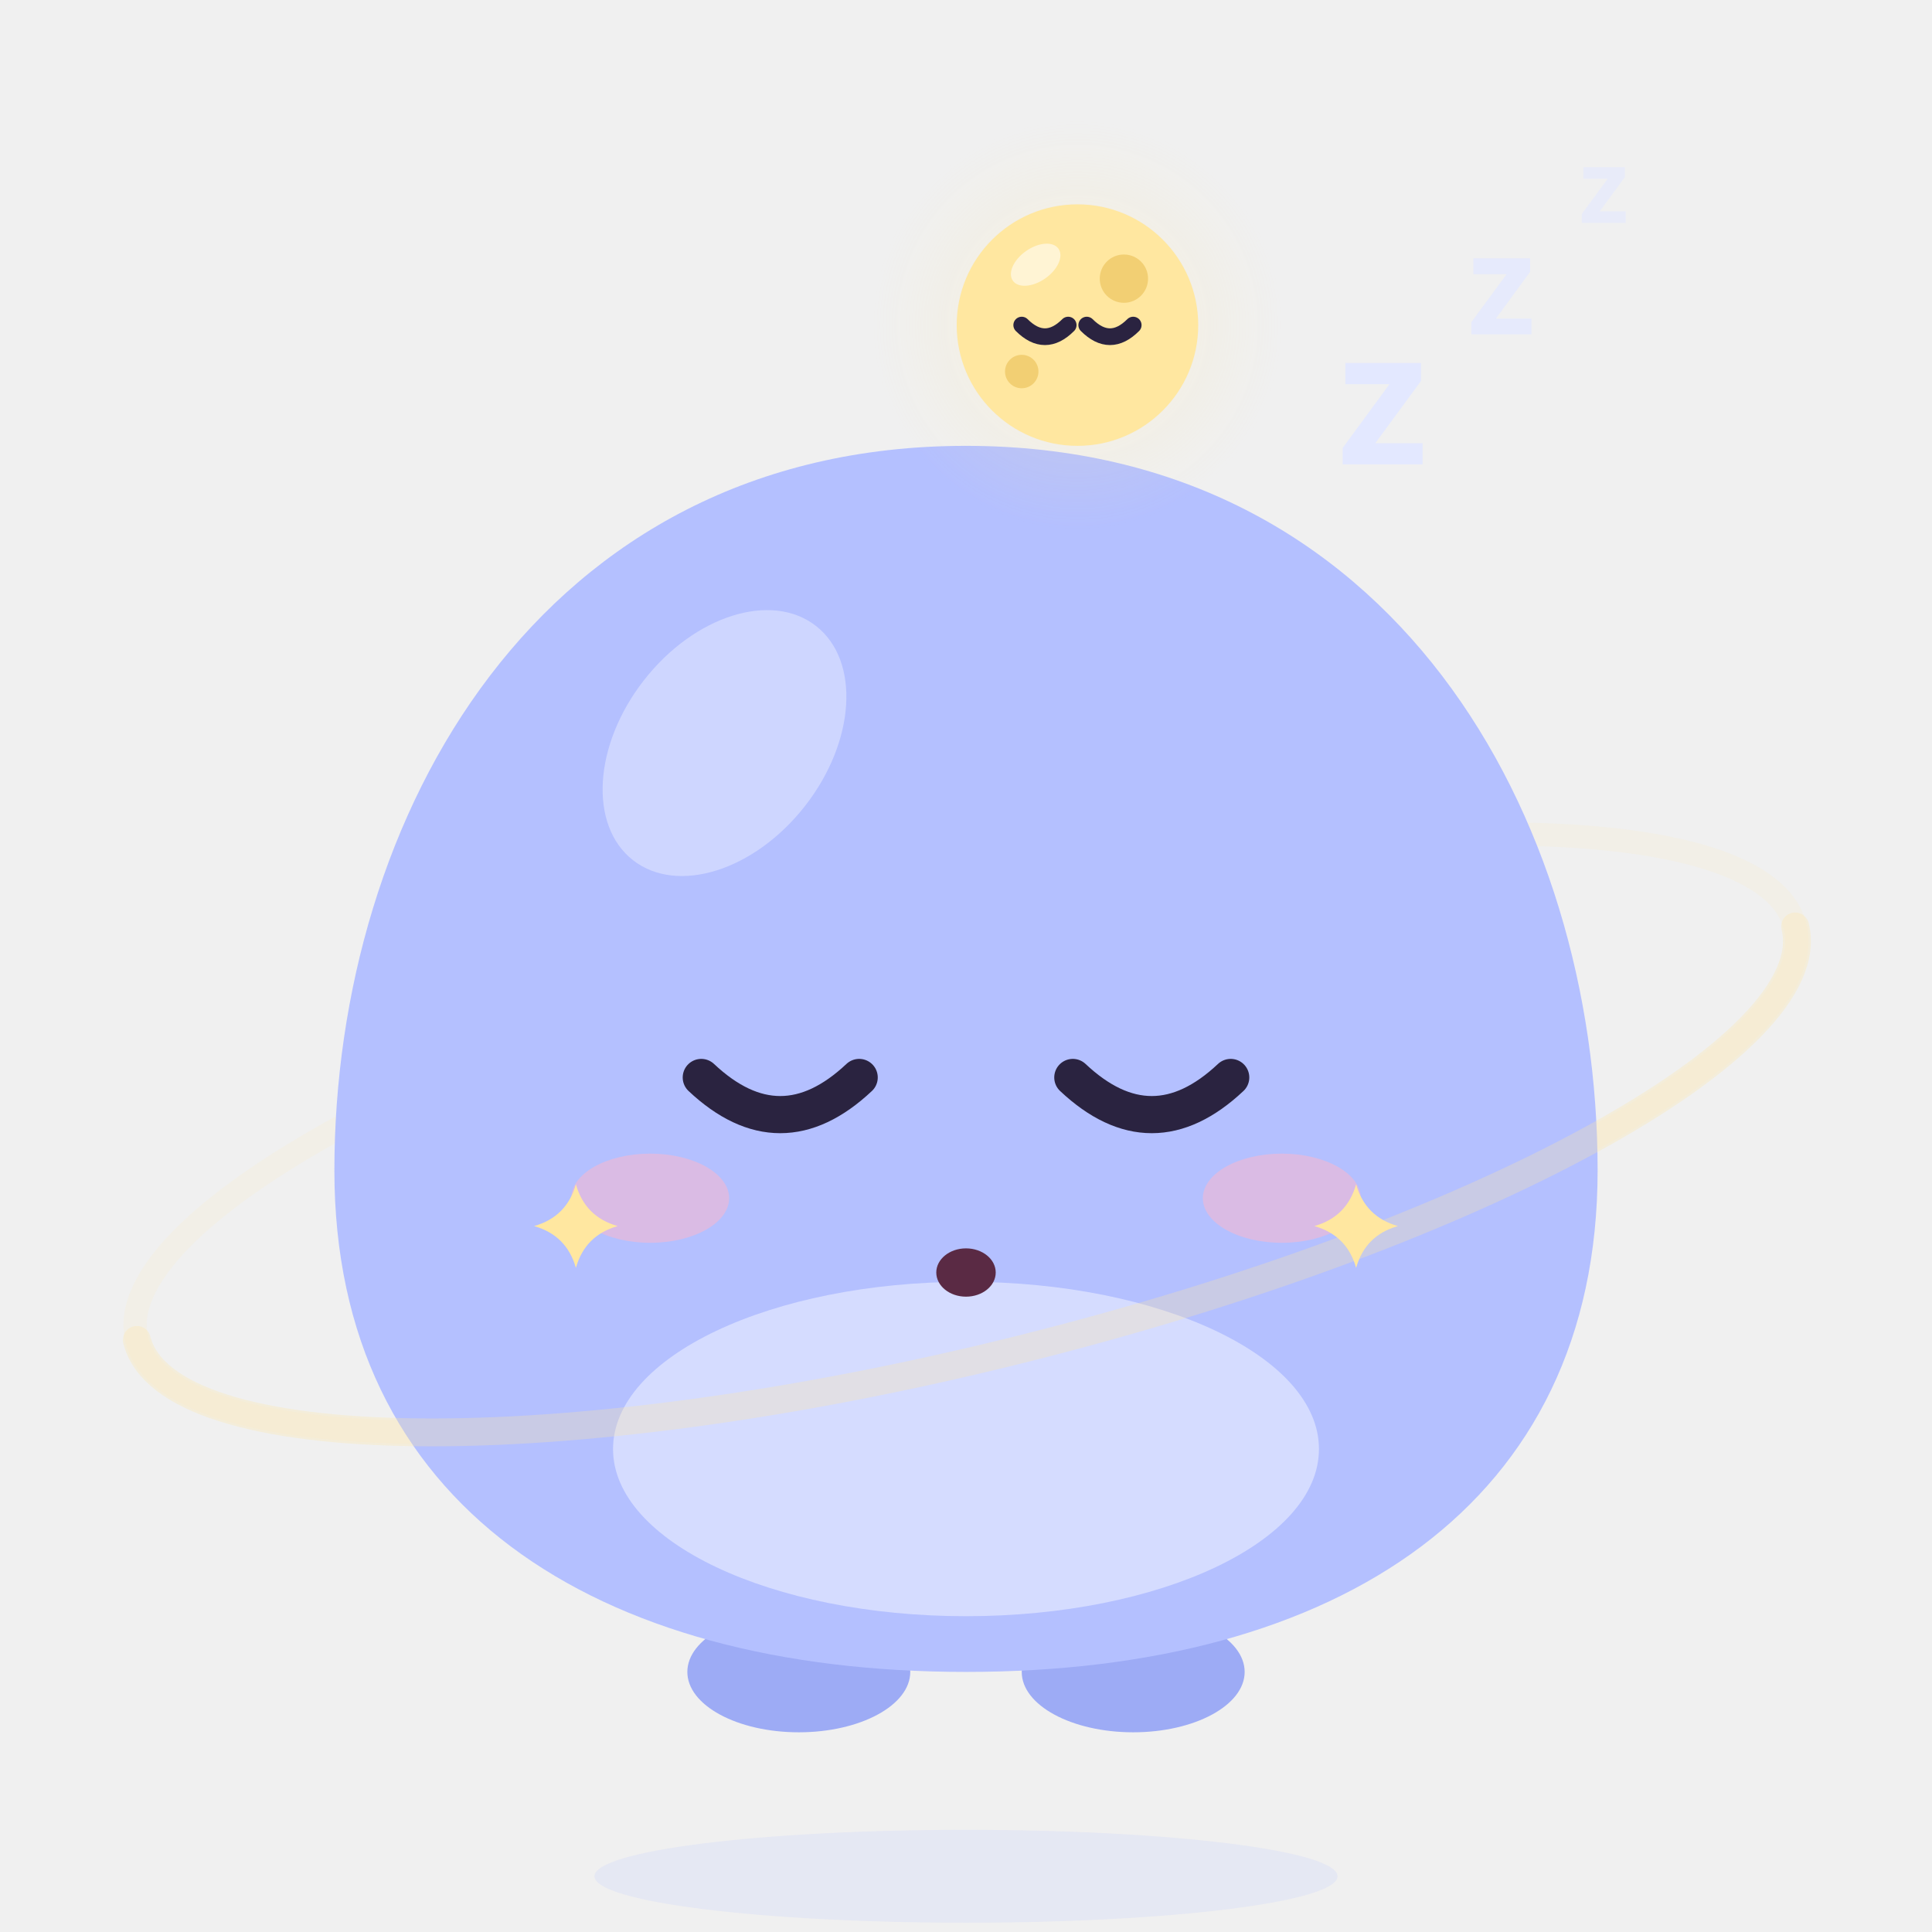
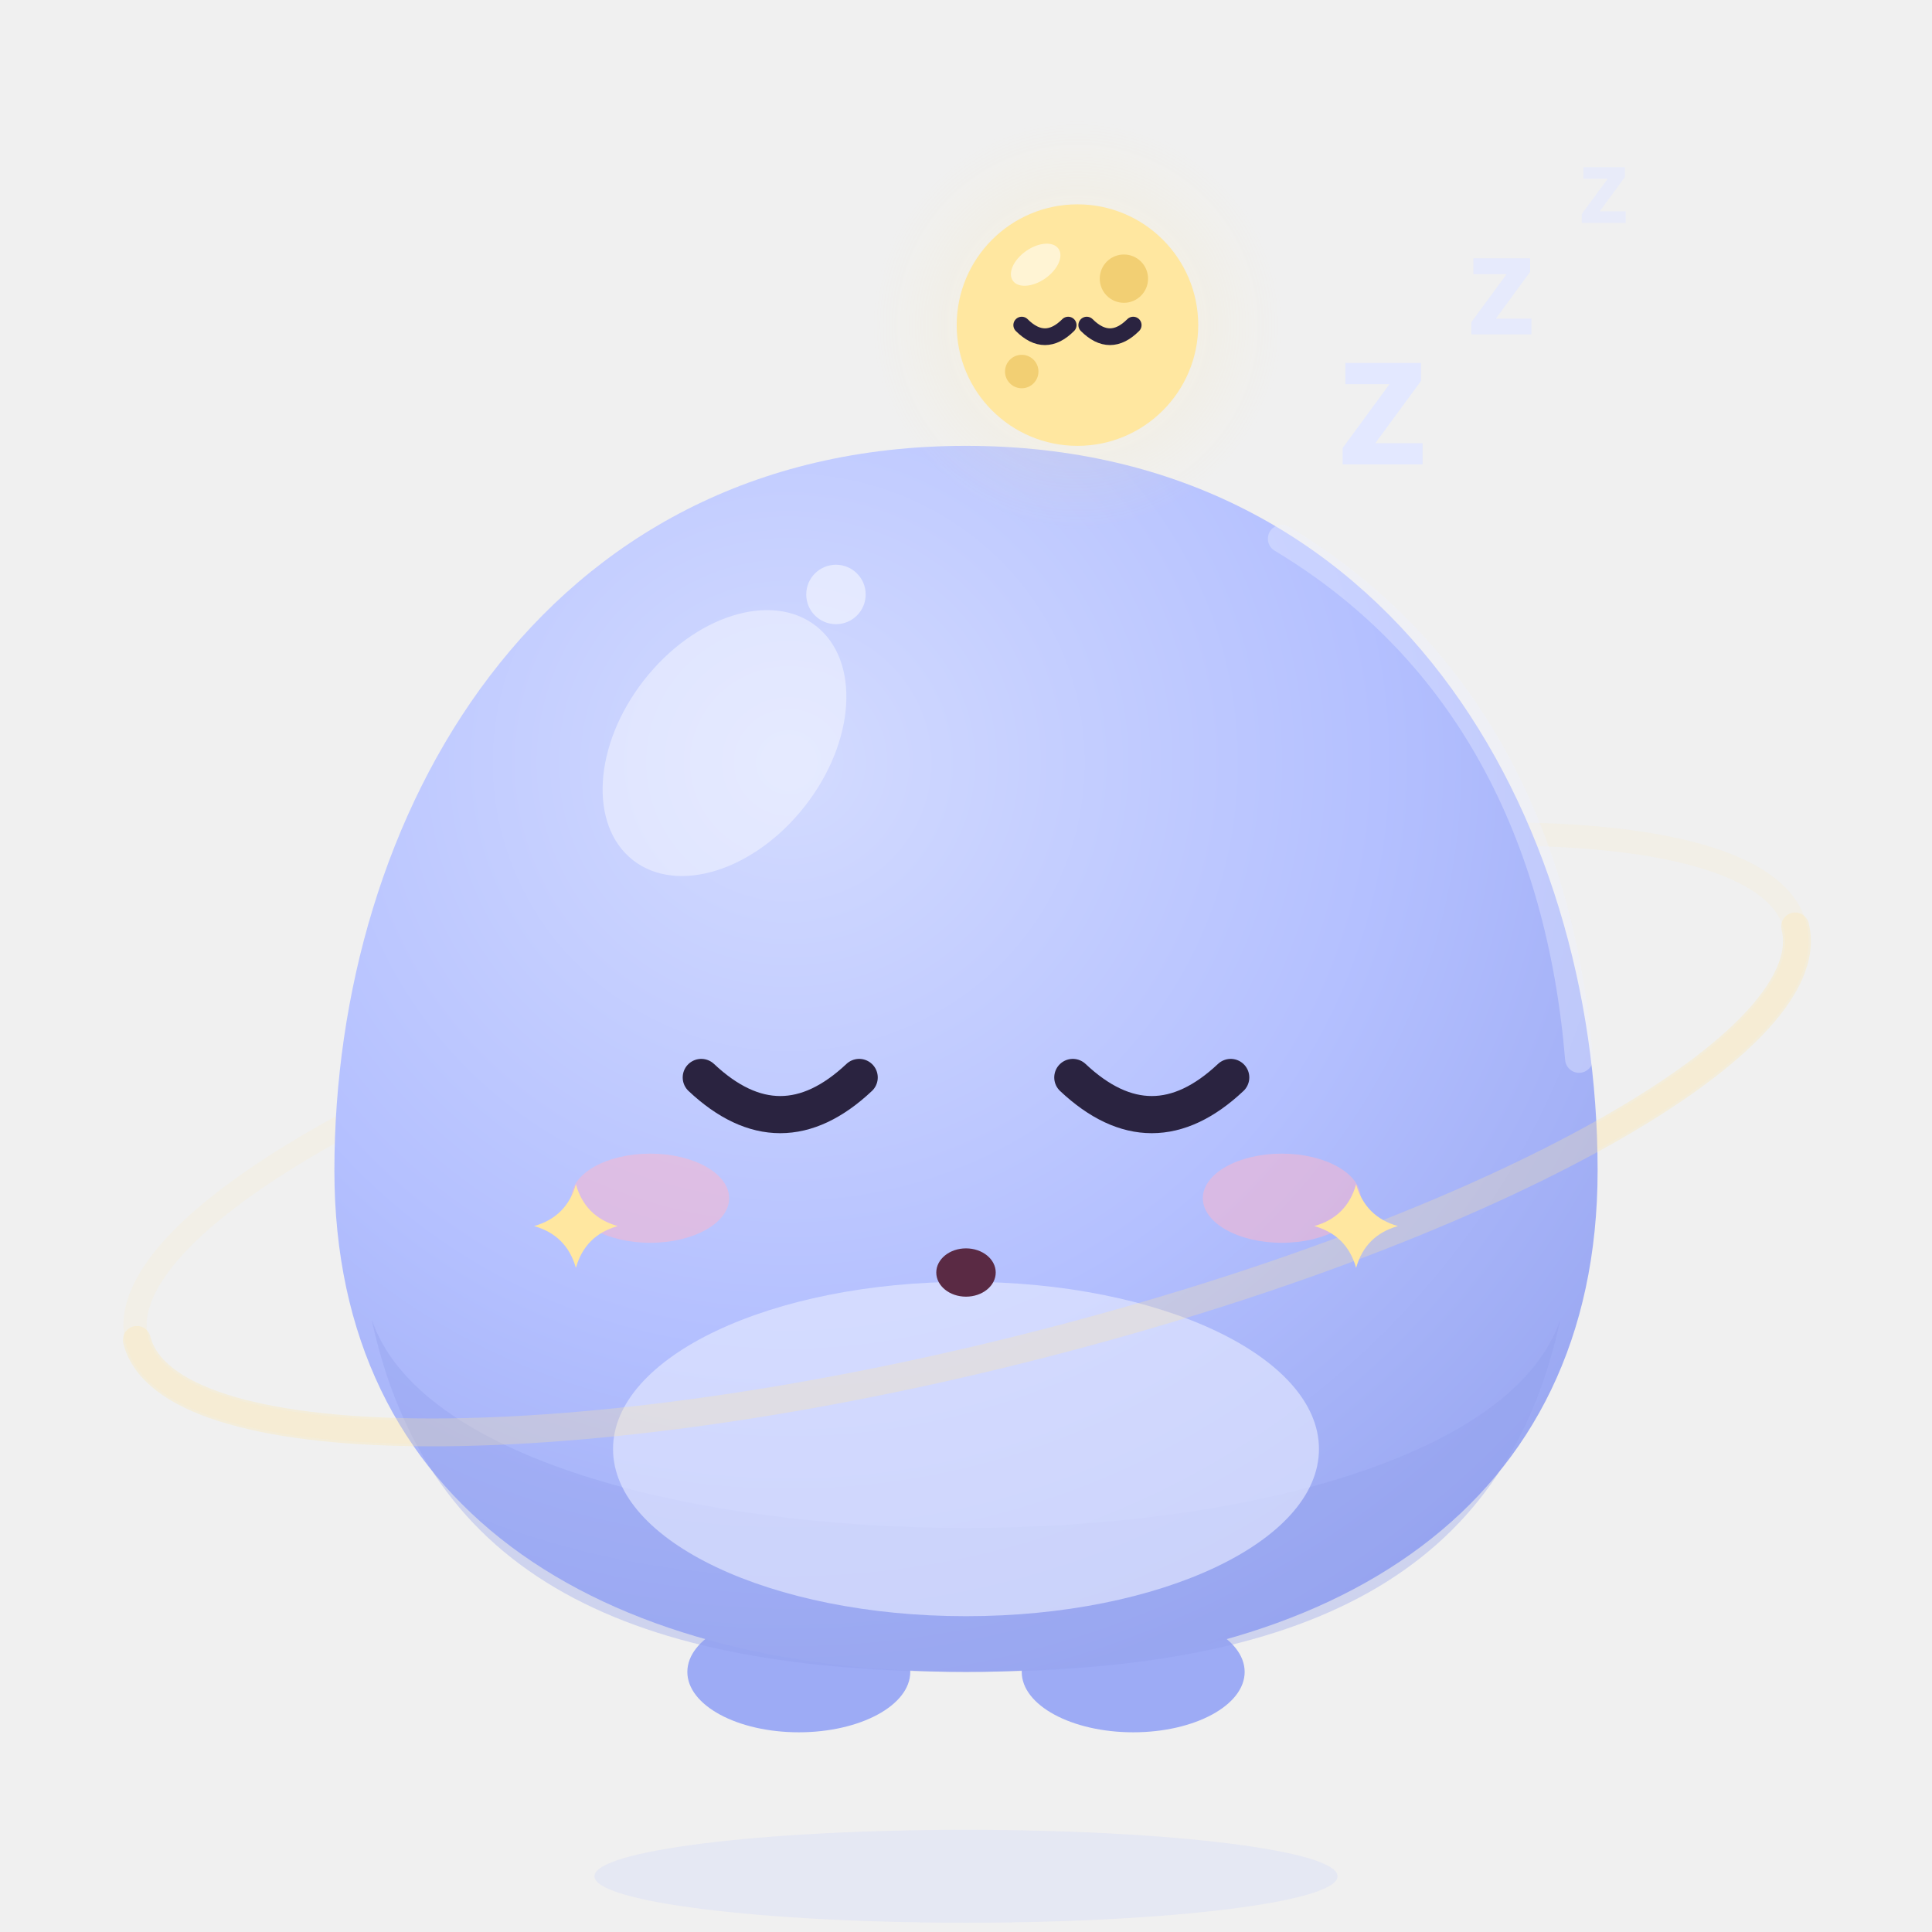
<svg xmlns="http://www.w3.org/2000/svg" width="416" height="416" viewBox="-4 24 208 208" role="img" aria-label="NIMI — sleeping" style="overflow: visible">
  <defs>
-     <radialGradient id="mg15">
+     <radialGradient id="mg4">
      <stop offset="0" stop-color="#FFE7A0" stop-opacity=".55" />
      <stop offset="1" stop-color="#FFE7A0" stop-opacity="0" />
+     </radialGradient>
+     <radialGradient id="mg4b" cx=".36" cy=".26" r=".85">
+       <stop offset="0" stop-color="#D3DBFF" />
+       <stop offset=".55" stop-color="#B4C0FF" />
+       <stop offset="1" stop-color="#97A5F0" />
    </radialGradient>
  </defs>
  <g transform="translate(100 226)">
    <g>
      <ellipse cx="0" cy="0" rx="40" ry="5" fill="#B4C0FF" opacity="0.18" />
    </g>
  </g>
  <g>
    <g>
      <g transform="rotate(-14 100 146)">
        <ellipse cx="100" cy="146" rx="92" ry="24" fill="none" stroke="#FFE7A0" stroke-width="2.5" opacity=".12" />
      </g>
    </g>
    <g>
      <g>
        <ellipse cx="82" cy="204" rx="12" ry="6.5" fill="#9DABF5" />
      </g>
      <g>
        <ellipse cx="118" cy="204" rx="12" ry="6.5" fill="#9DABF5" />
      </g>
-       <path d="M100 72 C146 72 168 112 168 150 C168 186 140 204 100 204 C60 204 32 186 32 150 C32 112 54 72 100 72 Z" fill="#B4C0FF" />
-       <ellipse cx="74" cy="104" rx="11" ry="16" transform="rotate(38 74 104)" fill="#fff" opacity=".35" />
-       <ellipse cx="100" cy="180" rx="38" ry="18" fill="#E3E8FF" opacity=".7" />
+       <path d="M100 72 C146 72 168 112 168 150 C168 186 140 204 100 204 C60 204 32 186 32 150 C32 112 54 72 100 72 Z" fill="url(#mg4b)" />
+       <path d="M36 166 C46 196 154 196 164 166 C158 194 136 204 100 204 C64 204 42 194 36 166 Z" fill="#8F9DEC" opacity=".35" />
+       <path d="M134 82 C154 94 164 114 166 138" fill="none" stroke="#EEF1FF" stroke-width="3" stroke-linecap="round" opacity=".35" />
+       <ellipse cx="74" cy="104" rx="11" ry="16" transform="rotate(38 74 104)" fill="#fff" opacity=".42" />
+       <circle cx="86" cy="88" r="3.2" fill="#fff" opacity=".5" />
+       <ellipse cx="100" cy="180" rx="38" ry="18" fill="#E3E8FF" opacity=".66" />
      <g>
        <g>
          <ellipse cx="66" cy="153" rx="8.5" ry="4.8" fill="#FFB6C9" opacity=".5" />
          <ellipse cx="134" cy="153" rx="8.5" ry="4.8" fill="#FFB6C9" opacity=".5" />
        </g>
        <path d="M58 151.5 Q58.99 155.01 62.5 156 Q58.99 156.99 58 160.5 Q57.01 156.99 53.5 156 Q57.01 155.01 58 151.5 Z" fill="#FFE7A0" />
        <path d="M142 151.5 Q142.99 155.01 146.5 156 Q142.99 156.99 142 160.5 Q141.01 156.99 137.5 156 Q141.01 155.01 142 151.5 Z" fill="#FFE7A0" />
        <g>
-           <path d="M71.5 140 Q80 148 88.5 140" fill="none" stroke="#2A2340" stroke-width="4" stroke-linecap="round" />
-           <path d="M111.5 140 Q120 148 128.5 140" fill="none" stroke="#2A2340" stroke-width="4" stroke-linecap="round" />
+           <g>
+             <path d="M71.5 140 Q80 148 88.5 140" fill="none" stroke="#2A2340" stroke-width="4" stroke-linecap="round" />
+             <path d="M111.5 140 Q120 148 128.5 140" fill="none" stroke="#2A2340" stroke-width="4" stroke-linecap="round" />
+           </g>
        </g>
-         <ellipse cx="100" cy="161" rx="3.2" ry="2.6" fill="#5A2A44" />
+         <g>
+           <ellipse cx="100" cy="161" rx="3.2" ry="2.6" fill="#5A2A44" />
+         </g>
      </g>
      <g transform="translate(112 59)">
        <g>
-           <circle opacity=".5" cx="0" cy="0" r="22" fill="url(#mg15)" />
+           <circle opacity=".5" cx="0" cy="0" r="22" fill="url(#mg4)" />
          <g>
            <circle cx="0" cy="0" r="13" fill="#FFE7A0" />
            <circle cx="5.0" cy="-5.0" r="2.6" fill="#F2CF73" />
            <circle cx="-6.0" cy="5.0" r="1.8" fill="#F2CF73" />
            <ellipse cx="-4.5" cy="-6.5" rx="3.0" ry="1.8" transform="rotate(-35 -4.5 -6.5)" fill="#fff" opacity=".55" />
            <path d="M-6.0 0 q2.5 2.5 5.0 0 M1.0 0 q2.5 2.5 5.0 0" stroke="#2A2340" stroke-width="1.8" fill="none" stroke-linecap="round" />
          </g>
        </g>
      </g>
    </g>
    <g>
      <g transform="rotate(-14 100 146)">
        <path d="M8 146 A92 24 0 0 0 192 146" fill="none" stroke="#FFE7A0" stroke-width="3" opacity=".28" stroke-linecap="round" />
      </g>
    </g>
    <text x="140" y="74" font-family="Rubik, sans-serif" font-weight="700" font-size="20" fill="#E3E8FF" opacity="1">z</text>
    <text x="154" y="60" font-family="Rubik, sans-serif" font-weight="700" font-size="15" fill="#E3E8FF" opacity="0.8">z</text>
    <text x="166" y="48" font-family="Rubik, sans-serif" font-weight="700" font-size="11" fill="#E3E8FF" opacity="0.6">z</text>
  </g>
</svg>
